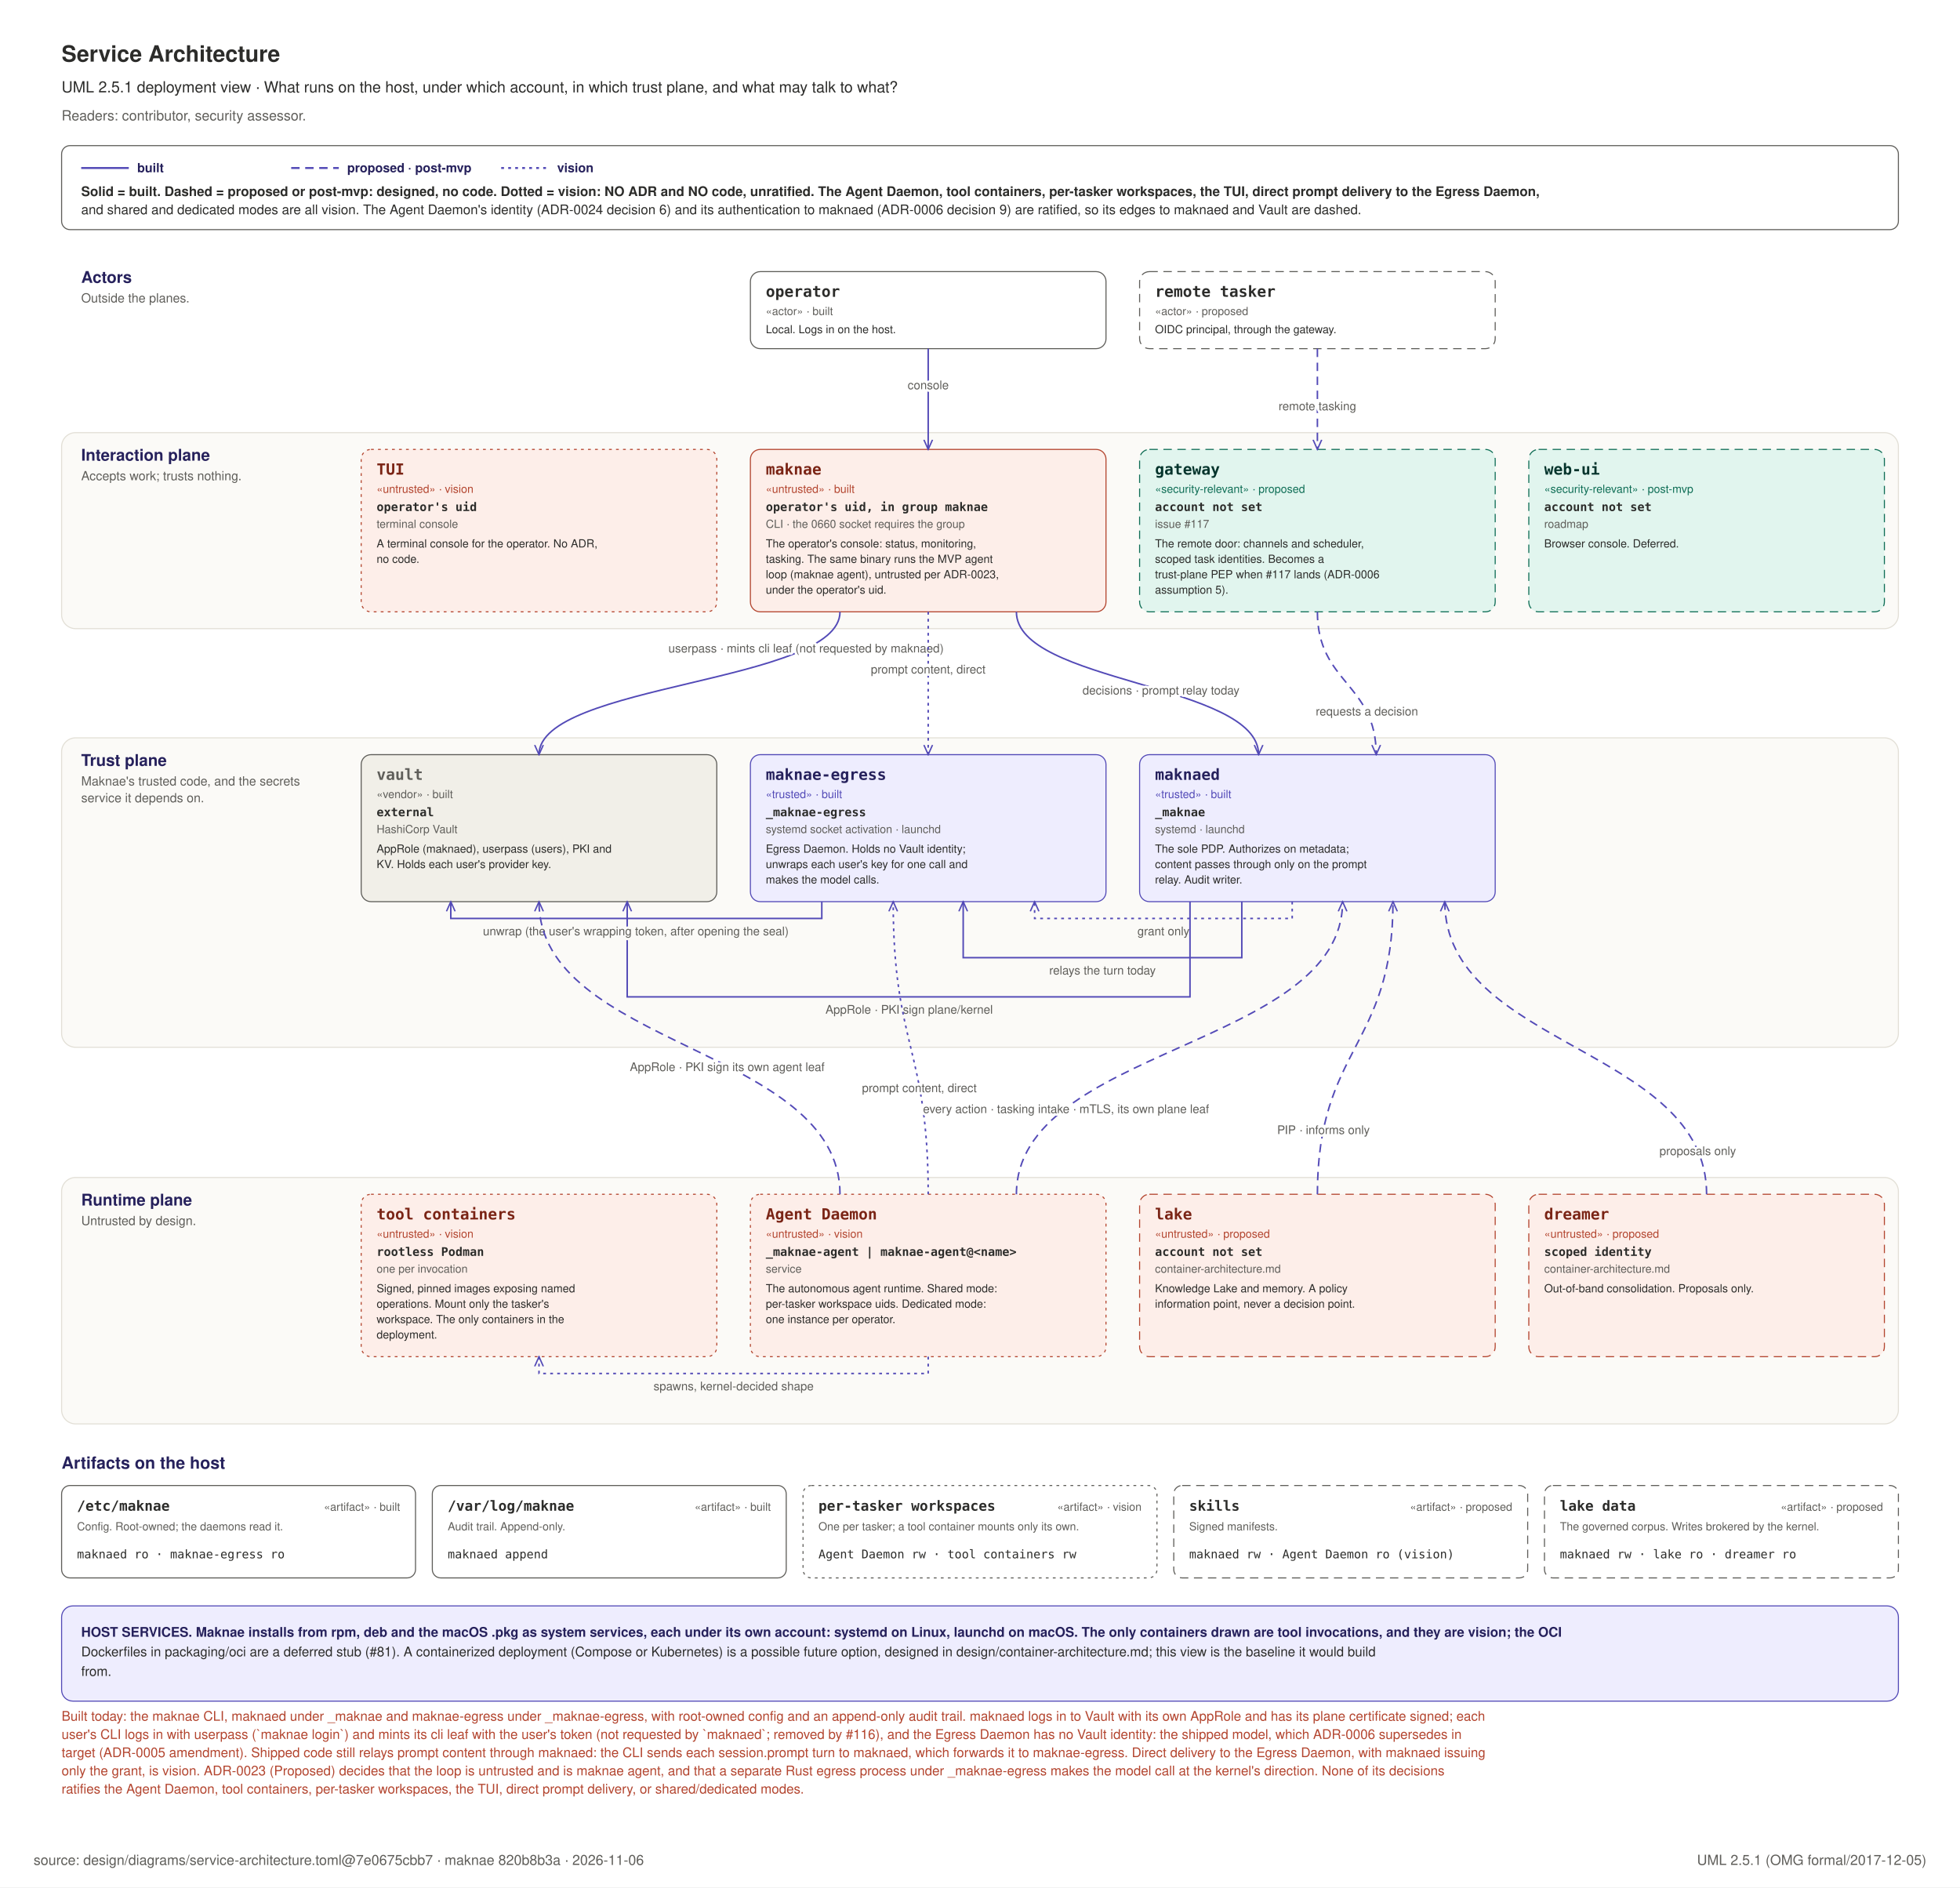
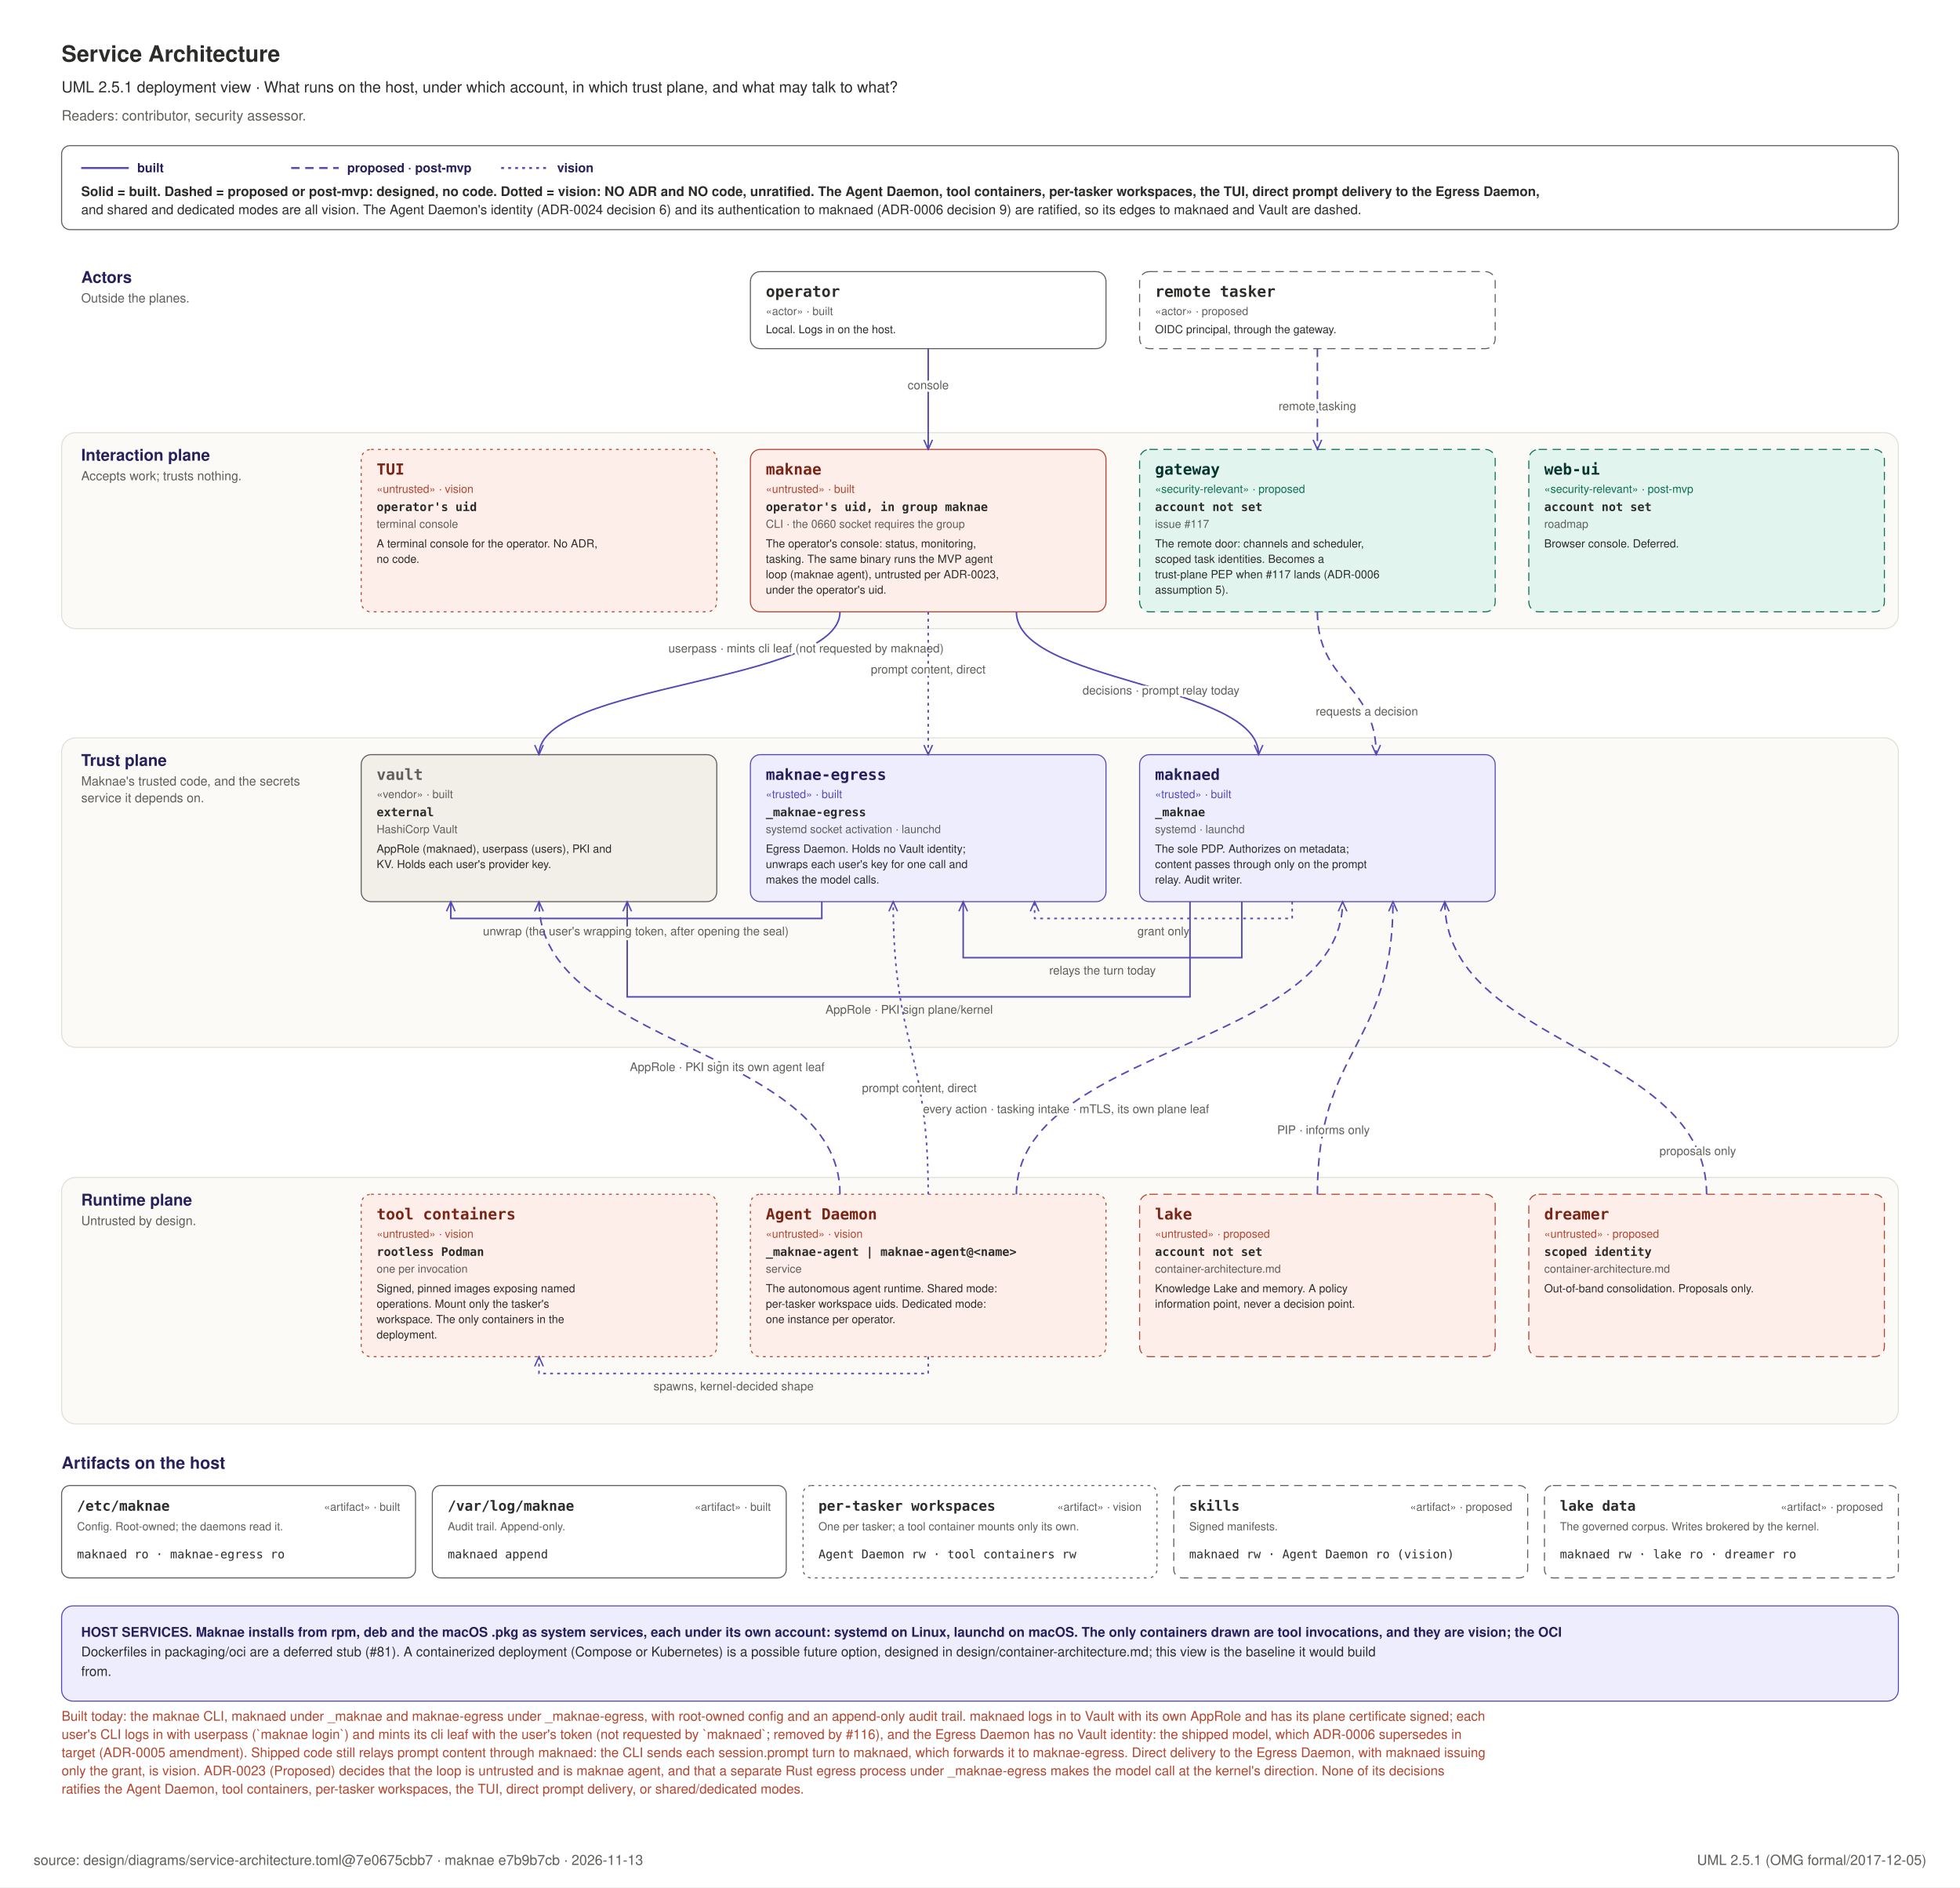
<svg xmlns="http://www.w3.org/2000/svg" width="1400" height="1348" viewBox="0 0 1400 1348" role="img">
  <rect x="0" y="0" width="1400" height="1348" fill="#FFFFFF" />
  <text x="44" y="44" text-anchor="start" font-family="Helvetica, Arial, sans-serif" font-size="16" font-weight="600" fill="#2C2C2A">Service Architecture</text>
  <text x="44" y="66" text-anchor="start" font-family="Helvetica, Arial, sans-serif" font-size="11" font-weight="400" fill="#2C2C2A">UML 2.5.1 deployment view · What runs on the host, under which account, in which trust plane, and what may talk to what?</text>
  <text x="44" y="86" text-anchor="start" font-family="Helvetica, Arial, sans-serif" font-size="10" font-weight="400" fill="#5F5E5A">Readers: contributor, security assessor.</text>
  <defs>
    <marker id="sa" viewBox="0 0 10 10" refX="9" refY="5" markerWidth="7" markerHeight="7" orient="auto-start-reverse">
      <path d="M 0 1 L 9 5 L 0 9" fill="none" stroke="#534AB7" stroke-width="1.3" />
    </marker>
  </defs>
  <rect x="44" y="104" width="1312" height="60" rx="6" fill="#FFFFFF" stroke="#5F5E5A" stroke-width="0.75" />
  <line x1="58" y1="120" x2="92" y2="120" stroke="#534AB7" stroke-width="1.4" />
  <text x="98" y="123" text-anchor="start" font-family="Helvetica, Arial, sans-serif" font-size="9" font-weight="700" fill="#26215C">built</text>
  <line x1="208" y1="120" x2="242" y2="120" stroke="#534AB7" stroke-width="1.4" stroke-dasharray="6 4" />
  <text x="248" y="123" text-anchor="start" font-family="Helvetica, Arial, sans-serif" font-size="9" font-weight="700" fill="#26215C">proposed · post-mvp</text>
  <line x1="358" y1="120" x2="392" y2="120" stroke="#534AB7" stroke-width="1.4" stroke-dasharray="2 3" />
  <text x="398" y="123" text-anchor="start" font-family="Helvetica, Arial, sans-serif" font-size="9" font-weight="700" fill="#26215C">vision</text>
  <text x="58" y="140" text-anchor="start" font-family="Helvetica, Arial, sans-serif" font-size="9.5" font-weight="700" fill="#2C2C2A">Solid = built. Dashed = proposed or post-mvp: designed, no code. Dotted = vision: NO ADR and NO code, unratified. The Agent Daemon, tool containers, per-tasker workspaces, the TUI, direct prompt delivery to the Egress Daemon,</text>
  <text x="58" y="153" text-anchor="start" font-family="Helvetica, Arial, sans-serif" font-size="9.5" font-weight="400" fill="#2C2C2A">and shared and dedicated modes are all vision. The Agent Daemon's identity (ADR-0024 decision 6) and its authentication to maknaed (ADR-0006 decision 9) are ratified, so its edges to maknaed and Vault are dashed.</text>
  <text x="58" y="202" text-anchor="start" font-family="Helvetica, Arial, sans-serif" font-size="11.5" font-weight="700" fill="#26215C">Actors</text>
  <text x="58" y="216" text-anchor="start" font-family="Helvetica, Arial, sans-serif" font-size="9" font-weight="400" fill="#5F5E5A">Outside the planes.</text>
  <rect x="536" y="194" width="254" height="55" rx="7" fill="#FFFFFF" stroke="#5F5E5A" stroke-width="0.75" />
  <text x="547" y="212" text-anchor="start" font-family="ui-monospace, SFMono-Regular, Menlo, monospace" font-size="11" font-weight="700" fill="#2C2C2A">operator</text>
  <text x="547" y="225" text-anchor="start" font-family="Helvetica, Arial, sans-serif" font-size="8" font-weight="400" fill="#5F5E5A">«actor» · built</text>
  <text x="547" y="238" text-anchor="start" font-family="Helvetica, Arial, sans-serif" font-size="8" font-weight="400" fill="#2C2C2A">Local. Logs in on the host.</text>
  <rect x="814" y="194" width="254" height="55" rx="7" fill="#FFFFFF" stroke="#5F5E5A" stroke-width="0.75" stroke-dasharray="6 4" />
  <text x="825" y="212" text-anchor="start" font-family="ui-monospace, SFMono-Regular, Menlo, monospace" font-size="11" font-weight="700" fill="#2C2C2A">remote tasker</text>
  <text x="825" y="225" text-anchor="start" font-family="Helvetica, Arial, sans-serif" font-size="8" font-weight="400" fill="#5F5E5A">«actor» · proposed</text>
  <text x="825" y="238" text-anchor="start" font-family="Helvetica, Arial, sans-serif" font-size="8" font-weight="400" fill="#2C2C2A">OIDC principal, through the gateway.</text>
  <rect x="44" y="309" width="1312" height="140" rx="10" fill="#FBFAF7" stroke="#E2DFD6" stroke-width="0.75" />
  <text x="58" y="329" text-anchor="start" font-family="Helvetica, Arial, sans-serif" font-size="11.5" font-weight="700" fill="#26215C">Interaction plane</text>
  <text x="58" y="343" text-anchor="start" font-family="Helvetica, Arial, sans-serif" font-size="9" font-weight="400" fill="#5F5E5A">Accepts work; trusts nothing.</text>
  <rect x="536" y="321" width="254" height="116" rx="7" fill="#FDEEE9" stroke="#B3452F" stroke-width="0.75" />
  <text x="547" y="339" text-anchor="start" font-family="ui-monospace, SFMono-Regular, Menlo, monospace" font-size="11" font-weight="700" fill="#7A2415">maknae</text>
  <text x="547" y="352" text-anchor="start" font-family="Helvetica, Arial, sans-serif" font-size="8" font-weight="400" fill="#B3452F">«untrusted» · built</text>
  <text x="547" y="365" text-anchor="start" font-family="ui-monospace, SFMono-Regular, Menlo, monospace" font-size="8.5" font-weight="700" fill="#2C2C2A">operator's uid, in group maknae</text>
  <text x="547" y="377" text-anchor="start" font-family="Helvetica, Arial, sans-serif" font-size="8" font-weight="400" fill="#5F5E5A">CLI · the 0660 socket requires the group</text>
  <text x="547" y="391" text-anchor="start" font-family="Helvetica, Arial, sans-serif" font-size="8" font-weight="400" fill="#2C2C2A">The operator's console: status, monitoring,</text>
  <text x="547" y="402" text-anchor="start" font-family="Helvetica, Arial, sans-serif" font-size="8" font-weight="400" fill="#2C2C2A">tasking. The same binary runs the MVP agent</text>
  <text x="547" y="413" text-anchor="start" font-family="Helvetica, Arial, sans-serif" font-size="8" font-weight="400" fill="#2C2C2A">loop (maknae agent), untrusted per ADR-0023,</text>
  <text x="547" y="424" text-anchor="start" font-family="Helvetica, Arial, sans-serif" font-size="8" font-weight="400" fill="#2C2C2A">under the operator's uid.</text>
  <rect x="258" y="321" width="254" height="116" rx="7" fill="#FDEEE9" stroke="#B3452F" stroke-width="0.75" stroke-dasharray="2 3" />
  <text x="269" y="339" text-anchor="start" font-family="ui-monospace, SFMono-Regular, Menlo, monospace" font-size="11" font-weight="700" fill="#7A2415">TUI</text>
  <text x="269" y="352" text-anchor="start" font-family="Helvetica, Arial, sans-serif" font-size="8" font-weight="400" fill="#B3452F">«untrusted» · vision</text>
  <text x="269" y="365" text-anchor="start" font-family="ui-monospace, SFMono-Regular, Menlo, monospace" font-size="8.5" font-weight="700" fill="#2C2C2A">operator's uid</text>
  <text x="269" y="377" text-anchor="start" font-family="Helvetica, Arial, sans-serif" font-size="8" font-weight="400" fill="#5F5E5A">terminal console</text>
  <text x="269" y="391" text-anchor="start" font-family="Helvetica, Arial, sans-serif" font-size="8" font-weight="400" fill="#2C2C2A">A terminal console for the operator. No ADR,</text>
  <text x="269" y="402" text-anchor="start" font-family="Helvetica, Arial, sans-serif" font-size="8" font-weight="400" fill="#2C2C2A">no code.</text>
  <rect x="814" y="321" width="254" height="116" rx="7" fill="#E1F5EE" stroke="#0F6E56" stroke-width="0.75" stroke-dasharray="6 4" />
  <text x="825" y="339" text-anchor="start" font-family="ui-monospace, SFMono-Regular, Menlo, monospace" font-size="11" font-weight="700" fill="#04342C">gateway</text>
  <text x="825" y="352" text-anchor="start" font-family="Helvetica, Arial, sans-serif" font-size="8" font-weight="400" fill="#0F6E56">«security-relevant» · proposed</text>
  <text x="825" y="365" text-anchor="start" font-family="ui-monospace, SFMono-Regular, Menlo, monospace" font-size="8.5" font-weight="700" fill="#2C2C2A">account not set</text>
  <text x="825" y="377" text-anchor="start" font-family="Helvetica, Arial, sans-serif" font-size="8" font-weight="400" fill="#5F5E5A">issue #117</text>
  <text x="825" y="391" text-anchor="start" font-family="Helvetica, Arial, sans-serif" font-size="8" font-weight="400" fill="#2C2C2A">The remote door: channels and scheduler,</text>
  <text x="825" y="402" text-anchor="start" font-family="Helvetica, Arial, sans-serif" font-size="8" font-weight="400" fill="#2C2C2A">scoped task identities. Becomes a</text>
  <text x="825" y="413" text-anchor="start" font-family="Helvetica, Arial, sans-serif" font-size="8" font-weight="400" fill="#2C2C2A">trust-plane PEP when #117 lands (ADR-0006</text>
  <text x="825" y="424" text-anchor="start" font-family="Helvetica, Arial, sans-serif" font-size="8" font-weight="400" fill="#2C2C2A">assumption 5).</text>
  <rect x="1092" y="321" width="254" height="116" rx="7" fill="#E1F5EE" stroke="#0F6E56" stroke-width="0.75" stroke-dasharray="6 4" />
  <text x="1103" y="339" text-anchor="start" font-family="ui-monospace, SFMono-Regular, Menlo, monospace" font-size="11" font-weight="700" fill="#04342C">web-ui</text>
  <text x="1103" y="352" text-anchor="start" font-family="Helvetica, Arial, sans-serif" font-size="8" font-weight="400" fill="#0F6E56">«security-relevant» · post-mvp</text>
  <text x="1103" y="365" text-anchor="start" font-family="ui-monospace, SFMono-Regular, Menlo, monospace" font-size="8.5" font-weight="700" fill="#2C2C2A">account not set</text>
  <text x="1103" y="377" text-anchor="start" font-family="Helvetica, Arial, sans-serif" font-size="8" font-weight="400" fill="#5F5E5A">roadmap</text>
  <text x="1103" y="391" text-anchor="start" font-family="Helvetica, Arial, sans-serif" font-size="8" font-weight="400" fill="#2C2C2A">Browser console. Deferred.</text>
  <rect x="44" y="527" width="1312" height="221" rx="10" fill="#FBFAF7" stroke="#E2DFD6" stroke-width="0.75" />
  <text x="58" y="547" text-anchor="start" font-family="Helvetica, Arial, sans-serif" font-size="11.5" font-weight="700" fill="#26215C">Trust plane</text>
  <text x="58" y="561" text-anchor="start" font-family="Helvetica, Arial, sans-serif" font-size="9" font-weight="400" fill="#5F5E5A">Maknae's trusted code, and the secrets</text>
  <text x="58" y="573" text-anchor="start" font-family="Helvetica, Arial, sans-serif" font-size="9" font-weight="400" fill="#5F5E5A">service it depends on.</text>
  <rect x="258" y="539" width="254" height="105" rx="7" fill="#F1EFE8" stroke="#5F5E5A" stroke-width="0.75" />
  <text x="269" y="557" text-anchor="start" font-family="ui-monospace, SFMono-Regular, Menlo, monospace" font-size="11" font-weight="700" fill="#5F5E5A">vault</text>
  <text x="269" y="570" text-anchor="start" font-family="Helvetica, Arial, sans-serif" font-size="8" font-weight="400" fill="#5F5E5A">«vendor» · built</text>
  <text x="269" y="583" text-anchor="start" font-family="ui-monospace, SFMono-Regular, Menlo, monospace" font-size="8.5" font-weight="700" fill="#2C2C2A">external</text>
  <text x="269" y="595" text-anchor="start" font-family="Helvetica, Arial, sans-serif" font-size="8" font-weight="400" fill="#5F5E5A">HashiCorp Vault</text>
  <text x="269" y="609" text-anchor="start" font-family="Helvetica, Arial, sans-serif" font-size="8" font-weight="400" fill="#2C2C2A">AppRole (maknaed), userpass (users), PKI and</text>
  <text x="269" y="620" text-anchor="start" font-family="Helvetica, Arial, sans-serif" font-size="8" font-weight="400" fill="#2C2C2A">KV. Holds each user's provider key.</text>
  <rect x="536" y="539" width="254" height="105" rx="7" fill="#EEEDFE" stroke="#534AB7" stroke-width="0.75" />
  <text x="547" y="557" text-anchor="start" font-family="ui-monospace, SFMono-Regular, Menlo, monospace" font-size="11" font-weight="700" fill="#26215C">maknae-egress</text>
  <text x="547" y="570" text-anchor="start" font-family="Helvetica, Arial, sans-serif" font-size="8" font-weight="400" fill="#534AB7">«trusted» · built</text>
  <text x="547" y="583" text-anchor="start" font-family="ui-monospace, SFMono-Regular, Menlo, monospace" font-size="8.5" font-weight="700" fill="#2C2C2A">_maknae-egress</text>
  <text x="547" y="595" text-anchor="start" font-family="Helvetica, Arial, sans-serif" font-size="8" font-weight="400" fill="#5F5E5A">systemd socket activation · launchd</text>
  <text x="547" y="609" text-anchor="start" font-family="Helvetica, Arial, sans-serif" font-size="8" font-weight="400" fill="#2C2C2A">Egress Daemon. Holds no Vault identity;</text>
  <text x="547" y="620" text-anchor="start" font-family="Helvetica, Arial, sans-serif" font-size="8" font-weight="400" fill="#2C2C2A">unwraps each user's key for one call and</text>
  <text x="547" y="631" text-anchor="start" font-family="Helvetica, Arial, sans-serif" font-size="8" font-weight="400" fill="#2C2C2A">makes the model calls.</text>
  <rect x="814" y="539" width="254" height="105" rx="7" fill="#EEEDFE" stroke="#534AB7" stroke-width="0.75" />
  <text x="825" y="557" text-anchor="start" font-family="ui-monospace, SFMono-Regular, Menlo, monospace" font-size="11" font-weight="700" fill="#26215C">maknaed</text>
  <text x="825" y="570" text-anchor="start" font-family="Helvetica, Arial, sans-serif" font-size="8" font-weight="400" fill="#534AB7">«trusted» · built</text>
  <text x="825" y="583" text-anchor="start" font-family="ui-monospace, SFMono-Regular, Menlo, monospace" font-size="8.5" font-weight="700" fill="#2C2C2A">_maknae</text>
  <text x="825" y="595" text-anchor="start" font-family="Helvetica, Arial, sans-serif" font-size="8" font-weight="400" fill="#5F5E5A">systemd · launchd</text>
  <text x="825" y="609" text-anchor="start" font-family="Helvetica, Arial, sans-serif" font-size="8" font-weight="400" fill="#2C2C2A">The sole PDP. Authorizes on metadata;</text>
  <text x="825" y="620" text-anchor="start" font-family="Helvetica, Arial, sans-serif" font-size="8" font-weight="400" fill="#2C2C2A">content passes through only on the prompt</text>
  <text x="825" y="631" text-anchor="start" font-family="Helvetica, Arial, sans-serif" font-size="8" font-weight="400" fill="#2C2C2A">relay. Audit writer.</text>
  <rect x="44" y="841" width="1312" height="176" rx="10" fill="#FBFAF7" stroke="#E2DFD6" stroke-width="0.75" />
  <text x="58" y="861" text-anchor="start" font-family="Helvetica, Arial, sans-serif" font-size="11.5" font-weight="700" fill="#26215C">Runtime plane</text>
  <text x="58" y="875" text-anchor="start" font-family="Helvetica, Arial, sans-serif" font-size="9" font-weight="400" fill="#5F5E5A">Untrusted by design.</text>
  <rect x="258" y="853" width="254" height="116" rx="7" fill="#FDEEE9" stroke="#B3452F" stroke-width="0.75" stroke-dasharray="2 3" />
  <text x="269" y="871" text-anchor="start" font-family="ui-monospace, SFMono-Regular, Menlo, monospace" font-size="11" font-weight="700" fill="#7A2415">tool containers</text>
  <text x="269" y="884" text-anchor="start" font-family="Helvetica, Arial, sans-serif" font-size="8" font-weight="400" fill="#B3452F">«untrusted» · vision</text>
  <text x="269" y="897" text-anchor="start" font-family="ui-monospace, SFMono-Regular, Menlo, monospace" font-size="8.5" font-weight="700" fill="#2C2C2A">rootless Podman</text>
  <text x="269" y="909" text-anchor="start" font-family="Helvetica, Arial, sans-serif" font-size="8" font-weight="400" fill="#5F5E5A">one per invocation</text>
  <text x="269" y="923" text-anchor="start" font-family="Helvetica, Arial, sans-serif" font-size="8" font-weight="400" fill="#2C2C2A">Signed, pinned images exposing named</text>
  <text x="269" y="934" text-anchor="start" font-family="Helvetica, Arial, sans-serif" font-size="8" font-weight="400" fill="#2C2C2A">operations. Mount only the tasker's</text>
  <text x="269" y="945" text-anchor="start" font-family="Helvetica, Arial, sans-serif" font-size="8" font-weight="400" fill="#2C2C2A">workspace. The only containers in the</text>
  <text x="269" y="956" text-anchor="start" font-family="Helvetica, Arial, sans-serif" font-size="8" font-weight="400" fill="#2C2C2A">deployment.</text>
  <rect x="536" y="853" width="254" height="116" rx="7" fill="#FDEEE9" stroke="#B3452F" stroke-width="0.75" stroke-dasharray="2 3" />
  <text x="547" y="871" text-anchor="start" font-family="ui-monospace, SFMono-Regular, Menlo, monospace" font-size="11" font-weight="700" fill="#7A2415">Agent Daemon</text>
  <text x="547" y="884" text-anchor="start" font-family="Helvetica, Arial, sans-serif" font-size="8" font-weight="400" fill="#B3452F">«untrusted» · vision</text>
  <text x="547" y="897" text-anchor="start" font-family="ui-monospace, SFMono-Regular, Menlo, monospace" font-size="8.5" font-weight="700" fill="#2C2C2A">_maknae-agent | maknae-agent@&lt;name&gt;</text>
  <text x="547" y="909" text-anchor="start" font-family="Helvetica, Arial, sans-serif" font-size="8" font-weight="400" fill="#5F5E5A">service</text>
  <text x="547" y="923" text-anchor="start" font-family="Helvetica, Arial, sans-serif" font-size="8" font-weight="400" fill="#2C2C2A">The autonomous agent runtime. Shared mode:</text>
  <text x="547" y="934" text-anchor="start" font-family="Helvetica, Arial, sans-serif" font-size="8" font-weight="400" fill="#2C2C2A">per-tasker workspace uids. Dedicated mode:</text>
  <text x="547" y="945" text-anchor="start" font-family="Helvetica, Arial, sans-serif" font-size="8" font-weight="400" fill="#2C2C2A">one instance per operator.</text>
  <rect x="814" y="853" width="254" height="116" rx="7" fill="#FDEEE9" stroke="#B3452F" stroke-width="0.75" stroke-dasharray="6 4" />
  <text x="825" y="871" text-anchor="start" font-family="ui-monospace, SFMono-Regular, Menlo, monospace" font-size="11" font-weight="700" fill="#7A2415">lake</text>
  <text x="825" y="884" text-anchor="start" font-family="Helvetica, Arial, sans-serif" font-size="8" font-weight="400" fill="#B3452F">«untrusted» · proposed</text>
  <text x="825" y="897" text-anchor="start" font-family="ui-monospace, SFMono-Regular, Menlo, monospace" font-size="8.5" font-weight="700" fill="#2C2C2A">account not set</text>
  <text x="825" y="909" text-anchor="start" font-family="Helvetica, Arial, sans-serif" font-size="8" font-weight="400" fill="#5F5E5A">container-architecture.md</text>
  <text x="825" y="923" text-anchor="start" font-family="Helvetica, Arial, sans-serif" font-size="8" font-weight="400" fill="#2C2C2A">Knowledge Lake and memory. A policy</text>
  <text x="825" y="934" text-anchor="start" font-family="Helvetica, Arial, sans-serif" font-size="8" font-weight="400" fill="#2C2C2A">information point, never a decision point.</text>
  <rect x="1092" y="853" width="254" height="116" rx="7" fill="#FDEEE9" stroke="#B3452F" stroke-width="0.75" stroke-dasharray="6 4" />
  <text x="1103" y="871" text-anchor="start" font-family="ui-monospace, SFMono-Regular, Menlo, monospace" font-size="11" font-weight="700" fill="#7A2415">dreamer</text>
  <text x="1103" y="884" text-anchor="start" font-family="Helvetica, Arial, sans-serif" font-size="8" font-weight="400" fill="#B3452F">«untrusted» · proposed</text>
  <text x="1103" y="897" text-anchor="start" font-family="ui-monospace, SFMono-Regular, Menlo, monospace" font-size="8.5" font-weight="700" fill="#2C2C2A">scoped identity</text>
  <text x="1103" y="909" text-anchor="start" font-family="Helvetica, Arial, sans-serif" font-size="8" font-weight="400" fill="#5F5E5A">container-architecture.md</text>
  <text x="1103" y="923" text-anchor="start" font-family="Helvetica, Arial, sans-serif" font-size="8" font-weight="400" fill="#2C2C2A">Out-of-band consolidation. Proposals only.</text>
  <path d="M 887 644 L 887 684 L 688 684 L 688 644" fill="none" stroke="#534AB7" stroke-width="1.1" marker-end="url(#sa)" />
  <text x="787.486" y="696" text-anchor="middle" font-family="Helvetica, Arial, sans-serif" font-size="8.5" font-weight="400" fill="#5F5E5A" stroke="#FBFAF7" stroke-width="3.5" paint-order="stroke" stroke-linejoin="round">relays the turn today</text>
  <path d="M 923 644 L 923 656 L 739 656 L 739 644" fill="none" stroke="#534AB7" stroke-width="1.1" stroke-dasharray="2 3" marker-end="url(#sa)" />
  <text x="831.029" y="668" text-anchor="middle" font-family="Helvetica, Arial, sans-serif" font-size="8.5" font-weight="400" fill="#5F5E5A" stroke="#FBFAF7" stroke-width="3.5" paint-order="stroke" stroke-linejoin="round">grant only</text>
  <path d="M 850 644 L 850 712 L 448 712 L 448 644" fill="none" stroke="#534AB7" stroke-width="1.1" marker-end="url(#sa)" />
  <text x="649.393" y="724" text-anchor="middle" font-family="Helvetica, Arial, sans-serif" font-size="8.5" font-weight="400" fill="#5F5E5A" stroke="#FBFAF7" stroke-width="3.5" paint-order="stroke" stroke-linejoin="round">AppRole · PKI sign plane/kernel</text>
  <path d="M 587 644 L 587 656 L 322 656 L 322 644" fill="none" stroke="#534AB7" stroke-width="1.1" marker-end="url(#sa)" />
  <text x="454.15" y="668" text-anchor="middle" font-family="Helvetica, Arial, sans-serif" font-size="8.5" font-weight="400" fill="#5F5E5A" stroke="#FBFAF7" stroke-width="3.5" paint-order="stroke" stroke-linejoin="round">unwrap (the user's wrapping token, after opening the seal)</text>
  <path d="M 663 969 L 663 981 L 385 981 L 385 969" fill="none" stroke="#534AB7" stroke-width="1.1" stroke-dasharray="2 3" marker-end="url(#sa)" />
  <text x="524.0" y="993" text-anchor="middle" font-family="Helvetica, Arial, sans-serif" font-size="8.5" font-weight="400" fill="#5F5E5A" stroke="#FBFAF7" stroke-width="3.5" paint-order="stroke" stroke-linejoin="round">spawns, kernel-decided shape</text>
  <path d="M 663 249 C 663 285 663 285 663 321" fill="none" stroke="#534AB7" stroke-width="1.1" marker-end="url(#sa)" />
  <text x="663.0" y="278" text-anchor="middle" font-family="Helvetica, Arial, sans-serif" font-size="8.5" font-weight="400" fill="#5F5E5A" stroke="#FFFFFF" stroke-width="3.5" paint-order="stroke" stroke-linejoin="round">console</text>
  <path d="M 941 249 C 941 285 941 285 941 321" fill="none" stroke="#534AB7" stroke-width="1.1" stroke-dasharray="6 4" marker-end="url(#sa)" />
  <text x="941.0" y="293" text-anchor="middle" font-family="Helvetica, Arial, sans-serif" font-size="8.5" font-weight="400" fill="#5F5E5A" stroke="#FFFFFF" stroke-width="3.5" paint-order="stroke" stroke-linejoin="round">remote tasking</text>
  <path d="M 600 437 C 600 488 385 488 385 539" fill="none" stroke="#534AB7" stroke-width="1.1" marker-end="url(#sa)" />
  <text x="575.773" y="466" text-anchor="middle" font-family="Helvetica, Arial, sans-serif" font-size="8.5" font-weight="400" fill="#5F5E5A" stroke="#FFFFFF" stroke-width="3.5" paint-order="stroke" stroke-linejoin="round">userpass · mints cli leaf (not requested by maknaed)</text>
  <path d="M 663 437 C 663 488 663 488 663 539" fill="none" stroke="#534AB7" stroke-width="1.1" stroke-dasharray="2 3" marker-end="url(#sa)" />
  <text x="663.0" y="481" text-anchor="middle" font-family="Helvetica, Arial, sans-serif" font-size="8.5" font-weight="400" fill="#5F5E5A" stroke="#FFFFFF" stroke-width="3.5" paint-order="stroke" stroke-linejoin="round">prompt content, direct</text>
  <path d="M 726 437 C 726 488 899 488 899 539" fill="none" stroke="#534AB7" stroke-width="1.1" marker-end="url(#sa)" />
  <text x="829.273" y="496" text-anchor="middle" font-family="Helvetica, Arial, sans-serif" font-size="8.5" font-weight="400" fill="#5F5E5A" stroke="#FFFFFF" stroke-width="3.5" paint-order="stroke" stroke-linejoin="round">decisions · prompt relay today</text>
  <path d="M 941 437 C 941 488 983 488 983 539" fill="none" stroke="#534AB7" stroke-width="1.1" stroke-dasharray="6 4" marker-end="url(#sa)" />
  <text x="976.355" y="511" text-anchor="middle" font-family="Helvetica, Arial, sans-serif" font-size="8.5" font-weight="400" fill="#5F5E5A" stroke="#FFFFFF" stroke-width="3.5" paint-order="stroke" stroke-linejoin="round">requests a decision</text>
  <path d="M 600 853 C 600 748 385 748 385 644" fill="none" stroke="#534AB7" stroke-width="1.1" stroke-dasharray="6 4" marker-end="url(#sa)" />
  <text x="519.428" y="765" text-anchor="middle" font-family="Helvetica, Arial, sans-serif" font-size="8.5" font-weight="400" fill="#5F5E5A" stroke="#FFFFFF" stroke-width="3.5" paint-order="stroke" stroke-linejoin="round">AppRole · PKI sign its own agent leaf</text>
  <path d="M 663 853 C 663 748 638 748 638 644" fill="none" stroke="#534AB7" stroke-width="1.1" stroke-dasharray="2 3" marker-end="url(#sa)" />
  <text x="656.685" y="780" text-anchor="middle" font-family="Helvetica, Arial, sans-serif" font-size="8.5" font-weight="400" fill="#5F5E5A" stroke="#FFFFFF" stroke-width="3.5" paint-order="stroke" stroke-linejoin="round">prompt content, direct</text>
  <path d="M 726 853 C 726 748 959 748 959 644" fill="none" stroke="#534AB7" stroke-width="1.1" stroke-dasharray="6 4" marker-end="url(#sa)" />
  <text x="761.468" y="795" text-anchor="middle" font-family="Helvetica, Arial, sans-serif" font-size="8.5" font-weight="400" fill="#5F5E5A" stroke="#FFFFFF" stroke-width="3.5" paint-order="stroke" stroke-linejoin="round">every action · tasking intake · mTLS, its own plane leaf</text>
  <path d="M 941 853 C 941 748 995 748 995 644" fill="none" stroke="#534AB7" stroke-width="1.1" stroke-dasharray="6 4" marker-end="url(#sa)" />
  <text x="945.337" y="810" text-anchor="middle" font-family="Helvetica, Arial, sans-serif" font-size="8.5" font-weight="400" fill="#5F5E5A" stroke="#FFFFFF" stroke-width="3.5" paint-order="stroke" stroke-linejoin="round">PIP · informs only</text>
  <path d="M 1219 853 C 1219 748 1032 748 1032 644" fill="none" stroke="#534AB7" stroke-width="1.1" stroke-dasharray="6 4" marker-end="url(#sa)" />
  <text x="1212.687" y="825" text-anchor="middle" font-family="Helvetica, Arial, sans-serif" font-size="8.5" font-weight="400" fill="#5F5E5A" stroke="#FFFFFF" stroke-width="3.5" paint-order="stroke" stroke-linejoin="round">proposals only</text>
  <text x="44" y="1049" text-anchor="start" font-family="Helvetica, Arial, sans-serif" font-size="12" font-weight="700" fill="#26215C">Artifacts on the host</text>
  <rect x="44.0" y="1061" width="252.8" height="66" rx="6" fill="#FFFFFF" stroke="#5F5E5A" stroke-width="0.75" />
  <text x="55.0" y="1079" text-anchor="start" font-family="ui-monospace, SFMono-Regular, Menlo, monospace" font-size="10" font-weight="700" fill="#2C2C2A">/etc/maknae</text>
  <text x="285.8" y="1079" text-anchor="end" font-family="Helvetica, Arial, sans-serif" font-size="8" font-weight="400" fill="#5F5E5A">«artifact» · built</text>
  <text x="55.0" y="1093" text-anchor="start" font-family="Helvetica, Arial, sans-serif" font-size="8" font-weight="400" fill="#5F5E5A">Config. Root-owned; the daemons read it.</text>
  <text x="55.0" y="1113" text-anchor="start" font-family="ui-monospace, SFMono-Regular, Menlo, monospace" font-size="8.5" font-weight="400" fill="#2C2C2A">maknaed ro · maknae-egress ro</text>
  <rect x="308.8" y="1061" width="252.8" height="66" rx="6" fill="#FFFFFF" stroke="#5F5E5A" stroke-width="0.75" />
  <text x="319.8" y="1079" text-anchor="start" font-family="ui-monospace, SFMono-Regular, Menlo, monospace" font-size="10" font-weight="700" fill="#2C2C2A">/var/log/maknae</text>
  <text x="550.6" y="1079" text-anchor="end" font-family="Helvetica, Arial, sans-serif" font-size="8" font-weight="400" fill="#5F5E5A">«artifact» · built</text>
  <text x="319.8" y="1093" text-anchor="start" font-family="Helvetica, Arial, sans-serif" font-size="8" font-weight="400" fill="#5F5E5A">Audit trail. Append-only.</text>
  <text x="319.8" y="1113" text-anchor="start" font-family="ui-monospace, SFMono-Regular, Menlo, monospace" font-size="8.5" font-weight="400" fill="#2C2C2A">maknaed append</text>
  <rect x="573.6" y="1061" width="252.8" height="66" rx="6" fill="#FFFFFF" stroke="#5F5E5A" stroke-width="0.75" stroke-dasharray="2 3" />
  <text x="584.6" y="1079" text-anchor="start" font-family="ui-monospace, SFMono-Regular, Menlo, monospace" font-size="10" font-weight="700" fill="#2C2C2A">per-tasker workspaces</text>
  <text x="815.4" y="1079" text-anchor="end" font-family="Helvetica, Arial, sans-serif" font-size="8" font-weight="400" fill="#5F5E5A">«artifact» · vision</text>
  <text x="584.6" y="1093" text-anchor="start" font-family="Helvetica, Arial, sans-serif" font-size="8" font-weight="400" fill="#5F5E5A">One per tasker; a tool container mounts only its own.</text>
  <text x="584.6" y="1113" text-anchor="start" font-family="ui-monospace, SFMono-Regular, Menlo, monospace" font-size="8.5" font-weight="400" fill="#2C2C2A">Agent Daemon rw · tool containers rw</text>
  <rect x="838.4" y="1061" width="252.8" height="66" rx="6" fill="#FFFFFF" stroke="#5F5E5A" stroke-width="0.75" stroke-dasharray="6 4" />
  <text x="849.4" y="1079" text-anchor="start" font-family="ui-monospace, SFMono-Regular, Menlo, monospace" font-size="10" font-weight="700" fill="#2C2C2A">skills</text>
  <text x="1080.2" y="1079" text-anchor="end" font-family="Helvetica, Arial, sans-serif" font-size="8" font-weight="400" fill="#5F5E5A">«artifact» · proposed</text>
  <text x="849.4" y="1093" text-anchor="start" font-family="Helvetica, Arial, sans-serif" font-size="8" font-weight="400" fill="#5F5E5A">Signed manifests.</text>
  <text x="849.4" y="1113" text-anchor="start" font-family="ui-monospace, SFMono-Regular, Menlo, monospace" font-size="8.5" font-weight="400" fill="#2C2C2A">maknaed rw · Agent Daemon ro (vision)</text>
  <rect x="1103.2" y="1061" width="252.8" height="66" rx="6" fill="#FFFFFF" stroke="#5F5E5A" stroke-width="0.75" stroke-dasharray="6 4" />
  <text x="1114.2" y="1079" text-anchor="start" font-family="ui-monospace, SFMono-Regular, Menlo, monospace" font-size="10" font-weight="700" fill="#2C2C2A">lake data</text>
  <text x="1345.0" y="1079" text-anchor="end" font-family="Helvetica, Arial, sans-serif" font-size="8" font-weight="400" fill="#5F5E5A">«artifact» · proposed</text>
  <text x="1114.2" y="1093" text-anchor="start" font-family="Helvetica, Arial, sans-serif" font-size="8" font-weight="400" fill="#5F5E5A">The governed corpus. Writes brokered by the kernel.</text>
  <text x="1114.2" y="1113" text-anchor="start" font-family="ui-monospace, SFMono-Regular, Menlo, monospace" font-size="8.5" font-weight="400" fill="#2C2C2A">maknaed rw · lake ro · dreamer ro</text>
  <rect x="44" y="1147" width="1312" height="68" rx="8" fill="#EEEDFE" stroke="#534AB7" stroke-width="0.75" />
  <text x="58" y="1169" text-anchor="start" font-family="Helvetica, Arial, sans-serif" font-size="9.5" font-weight="600" fill="#26215C">HOST SERVICES. Maknae installs from rpm, deb and the macOS .pkg as system services, each under its own account: systemd on Linux, launchd on macOS. The only containers drawn are tool invocations, and they are vision; the OCI</text>
  <text x="58" y="1183" text-anchor="start" font-family="Helvetica, Arial, sans-serif" font-size="9.5" font-weight="400" fill="#2C2C2A">Dockerfiles in packaging/oci are a deferred stub (#81). A containerized deployment (Compose or Kubernetes) is a possible future option, designed in design/container-architecture.md; this view is the baseline it would build</text>
  <text x="58" y="1197" text-anchor="start" font-family="Helvetica, Arial, sans-serif" font-size="9.5" font-weight="400" fill="#2C2C2A">from.</text>
  <text x="44" y="1229" text-anchor="start" font-family="Helvetica, Arial, sans-serif" font-size="9.5" font-weight="400" fill="#B3452F">Built today: the maknae CLI, maknaed under _maknae and maknae-egress under _maknae-egress, with root-owned config and an append-only audit trail. maknaed logs in to Vault with its own AppRole and has its plane certificate signed; each</text>
  <text x="44" y="1242" text-anchor="start" font-family="Helvetica, Arial, sans-serif" font-size="9.5" font-weight="400" fill="#B3452F">user's CLI logs in with userpass (`maknae login`) and mints its cli leaf with the user's token (not requested by `maknaed`; removed by #116), and the Egress Daemon has no Vault identity: the shipped model, which ADR-0006 supersedes in</text>
  <text x="44" y="1255" text-anchor="start" font-family="Helvetica, Arial, sans-serif" font-size="9.5" font-weight="400" fill="#B3452F">target (ADR-0005 amendment). Shipped code still relays prompt content through maknaed: the CLI sends each session.prompt turn to maknaed, which forwards it to maknae-egress. Direct delivery to the Egress Daemon, with maknaed issuing</text>
  <text x="44" y="1268" text-anchor="start" font-family="Helvetica, Arial, sans-serif" font-size="9.5" font-weight="400" fill="#B3452F">only the grant, is vision. ADR-0023 (Proposed) decides that the loop is untrusted and is maknae agent, and that a separate Rust egress process under _maknae-egress makes the model call at the kernel's direction. None of its decisions</text>
  <text x="44" y="1281" text-anchor="start" font-family="Helvetica, Arial, sans-serif" font-size="9.5" font-weight="400" fill="#B3452F">ratifies the Agent Daemon, tool containers, per-tasker workspaces, the TUI, direct prompt delivery, or shared/dedicated modes.</text>
-   <text x="24" y="1332" text-anchor="start" font-family="Helvetica, Arial, sans-serif" font-size="10" font-weight="400" fill="#5F5E5A">source: design/diagrams/service-architecture.toml@7e0675cbb7 · maknae 820b8b3a · 2026-11-06</text>
+   <text x="24" y="1332" text-anchor="start" font-family="Helvetica, Arial, sans-serif" font-size="10" font-weight="400" fill="#5F5E5A">source: design/diagrams/service-architecture.toml@7e0675cbb7 · maknae e7b9b7cb · 2026-11-13</text>
  <text x="1376" y="1332" text-anchor="end" font-family="Helvetica, Arial, sans-serif" font-size="10" font-weight="400" fill="#5F5E5A">UML 2.5.1 (OMG formal/2017-12-05)</text>
</svg>
